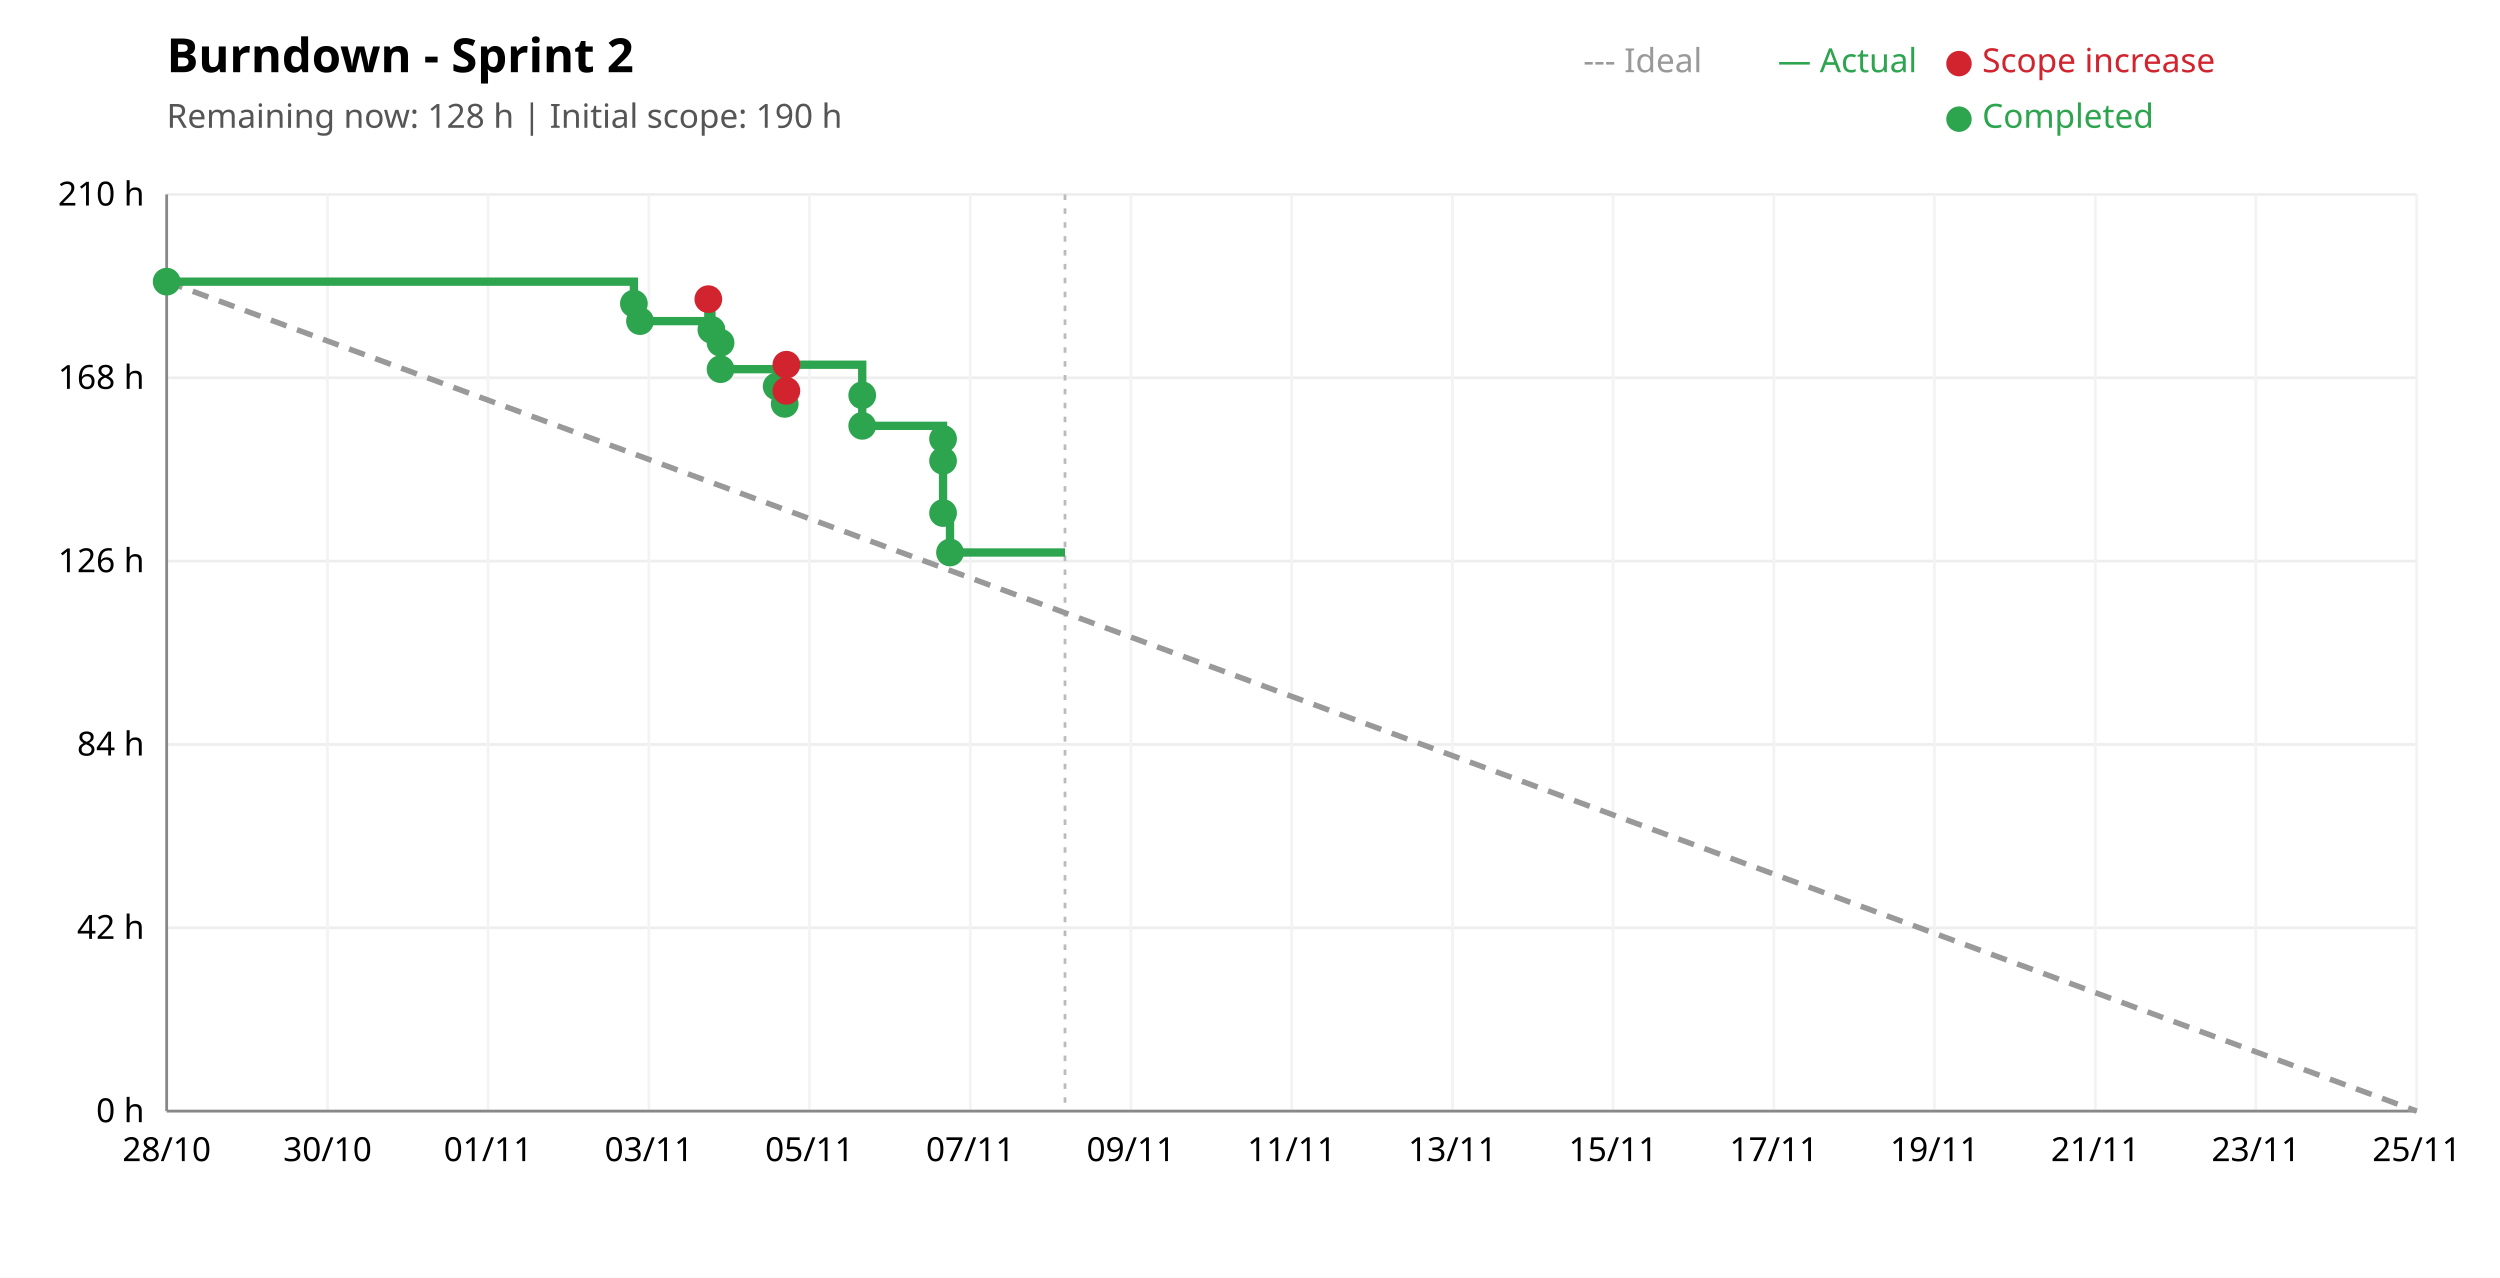
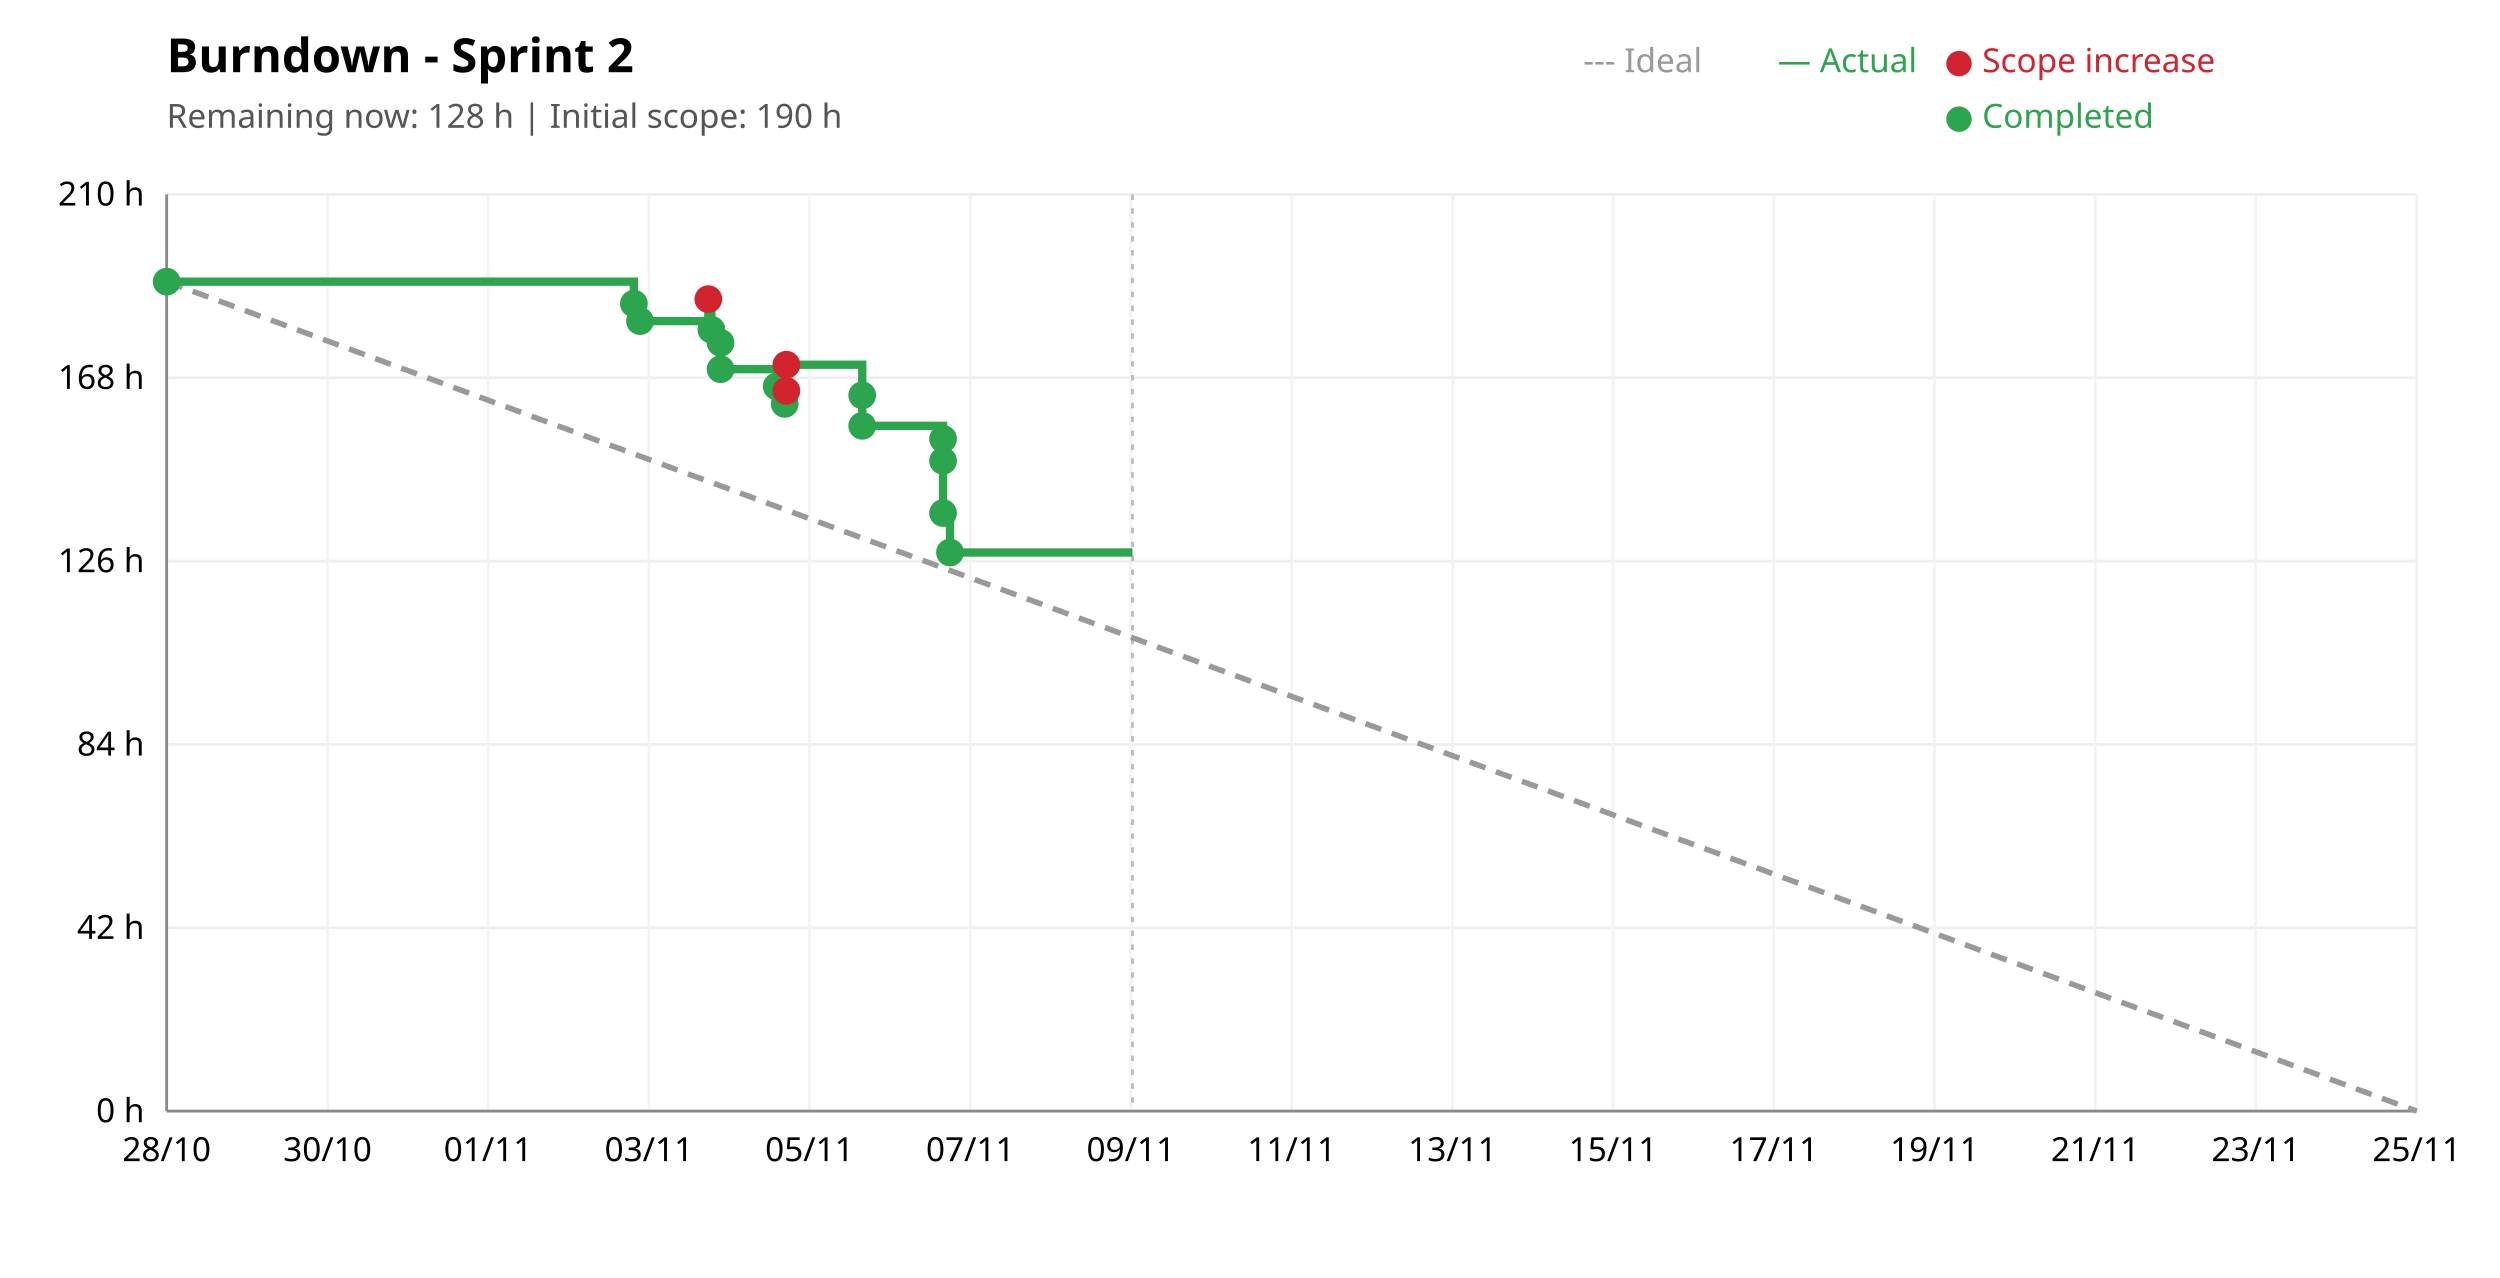
<svg xmlns="http://www.w3.org/2000/svg" width="900" height="460" font-family="sans-serif" font-size="12">
  <rect width="100%" height="100%" fill="white" />
  <text x="60" y="26" font-size="17" font-weight="bold">Burndown - Sprint 2</text>
  <text x="60" y="46" fill="#555">Remaining now: 128 h  |  Initial scope: 190 h</text>
  <line x1="60" y1="400.0" x2="870" y2="400.0" stroke="#eee" />
  <text x="52" y="404.0" text-anchor="end">0 h</text>
  <line x1="60" y1="334.0" x2="870" y2="334.0" stroke="#eee" />
  <text x="52" y="338.0" text-anchor="end">42 h</text>
  <line x1="60" y1="268.0" x2="870" y2="268.0" stroke="#eee" />
  <text x="52" y="272.0" text-anchor="end">84 h</text>
  <line x1="60" y1="202.0" x2="870" y2="202.0" stroke="#eee" />
  <text x="52" y="206.0" text-anchor="end">126 h</text>
  <line x1="60" y1="136.0" x2="870" y2="136.0" stroke="#eee" />
  <text x="52" y="140.0" text-anchor="end">168 h</text>
  <line x1="60" y1="70.0" x2="870" y2="70.0" stroke="#eee" />
  <text x="52" y="74.0" text-anchor="end">210 h</text>
  <line x1="60.0" y1="70" x2="60.0" y2="400" stroke="#f3f3f3" />
  <text x="60.0" y="418" text-anchor="middle">28/10</text>
  <line x1="117.9" y1="70" x2="117.9" y2="400" stroke="#f3f3f3" />
  <text x="117.9" y="418" text-anchor="middle">30/10</text>
  <line x1="175.7" y1="70" x2="175.7" y2="400" stroke="#f3f3f3" />
  <text x="175.7" y="418" text-anchor="middle">01/11</text>
  <line x1="233.6" y1="70" x2="233.6" y2="400" stroke="#f3f3f3" />
  <text x="233.6" y="418" text-anchor="middle">03/11</text>
  <line x1="291.4" y1="70" x2="291.4" y2="400" stroke="#f3f3f3" />
  <text x="291.4" y="418" text-anchor="middle">05/11</text>
  <line x1="349.3" y1="70" x2="349.3" y2="400" stroke="#f3f3f3" />
  <text x="349.3" y="418" text-anchor="middle">07/11</text>
  <line x1="407.1" y1="70" x2="407.1" y2="400" stroke="#f3f3f3" />
  <text x="407.1" y="418" text-anchor="middle">09/11</text>
  <line x1="465.0" y1="70" x2="465.0" y2="400" stroke="#f3f3f3" />
  <text x="465.0" y="418" text-anchor="middle">11/11</text>
  <line x1="522.9" y1="70" x2="522.9" y2="400" stroke="#f3f3f3" />
  <text x="522.9" y="418" text-anchor="middle">13/11</text>
  <line x1="580.7" y1="70" x2="580.7" y2="400" stroke="#f3f3f3" />
  <text x="580.7" y="418" text-anchor="middle">15/11</text>
  <line x1="638.6" y1="70" x2="638.6" y2="400" stroke="#f3f3f3" />
  <text x="638.6" y="418" text-anchor="middle">17/11</text>
  <line x1="696.4" y1="70" x2="696.4" y2="400" stroke="#f3f3f3" />
  <text x="696.4" y="418" text-anchor="middle">19/11</text>
  <line x1="754.3" y1="70" x2="754.3" y2="400" stroke="#f3f3f3" />
  <text x="754.3" y="418" text-anchor="middle">21/11</text>
  <line x1="812.1" y1="70" x2="812.1" y2="400" stroke="#f3f3f3" />
  <text x="812.1" y="418" text-anchor="middle">23/11</text>
  <line x1="870.0" y1="70" x2="870.0" y2="400" stroke="#f3f3f3" />
  <text x="870.0" y="418" text-anchor="middle">25/11</text>
  <line x1="60" y1="400" x2="870" y2="400" stroke="#888" />
  <line x1="60" y1="70" x2="60" y2="400" stroke="#888" />
-   <line x1="383.4" y1="70" x2="383.4" y2="400" stroke="#bbb" stroke-dasharray="2 3" />
+   <line x1="407.7" y1="70" x2="407.7" y2="400" stroke="#bbb" stroke-dasharray="2 3" />
  <polyline points="60.0,101.4 870.0,400.0" fill="none" stroke="#999" stroke-dasharray="6 4" stroke-width="2" />
-   <polyline points="60.0,101.4 228.2,101.4 228.2,109.3 230.4,109.3 230.4,115.6 255.0,115.6 255.0,107.7 256.1,107.7 256.1,118.7 259.4,118.7 259.4,123.4 259.4,123.4 259.4,132.9 279.6,132.9 279.6,139.1 282.5,139.1 282.5,145.4 283.1,145.4 283.1,140.7 283.1,140.7 283.1,131.3 310.4,131.3 310.4,142.3 310.4,142.3 310.4,153.3 339.5,153.3 339.5,158.0 339.5,158.0 339.5,165.9 339.5,165.9 339.5,184.7 342.0,184.7 342.0,198.9 383.4,198.9" fill="none" stroke="#2da44e" stroke-width="3" />
+   <polyline points="60.0,101.4 228.2,101.4 228.2,109.3 230.4,109.3 230.4,115.6 255.0,115.6 255.0,107.7 256.1,107.7 256.1,118.7 259.4,118.7 259.4,123.4 259.4,123.4 259.4,132.9 279.6,132.9 279.6,139.1 282.5,139.1 282.5,145.4 283.1,145.4 283.1,140.7 283.1,140.7 283.1,131.3 310.4,131.3 310.4,142.3 310.4,142.3 310.4,153.3 339.5,153.3 339.5,158.0 339.5,158.0 339.5,165.9 339.5,165.9 339.5,184.7 342.0,184.7 342.0,198.9 407.7,198.9" fill="none" stroke="#2da44e" stroke-width="3" />
  <circle cx="228.2" cy="109.3" r="5" fill="#2da44e" />
  <circle cx="230.4" cy="115.6" r="5" fill="#2da44e" />
  <circle cx="255.0" cy="107.7" r="5" fill="#d1242f" />
  <circle cx="256.1" cy="118.7" r="5" fill="#2da44e" />
  <circle cx="259.4" cy="123.4" r="5" fill="#2da44e" />
  <circle cx="259.4" cy="132.9" r="5" fill="#2da44e" />
  <circle cx="279.6" cy="139.1" r="5" fill="#2da44e" />
  <circle cx="282.5" cy="145.4" r="5" fill="#2da44e" />
  <circle cx="283.1" cy="140.7" r="5" fill="#d1242f" />
  <circle cx="283.1" cy="131.3" r="5" fill="#d1242f" />
  <circle cx="310.4" cy="142.3" r="5" fill="#2da44e" />
  <circle cx="310.4" cy="153.3" r="5" fill="#2da44e" />
  <circle cx="339.5" cy="158.0" r="5" fill="#2da44e" />
  <circle cx="339.5" cy="165.9" r="5" fill="#2da44e" />
  <circle cx="339.5" cy="184.7" r="5" fill="#2da44e" />
  <circle cx="342.0" cy="198.9" r="5" fill="#2da44e" />
  <circle cx="60.0" cy="101.4" r="5" fill="#2da44e" />
  <text x="570" y="26" fill="#999">--- Ideal</text>
  <text x="640" y="26" fill="#2da44e">— Actual</text>
  <text x="700" y="26" fill="#d1242f">● Scope increase</text>
  <text x="700" y="46" fill="#2da44e">● Completed</text>
</svg>
